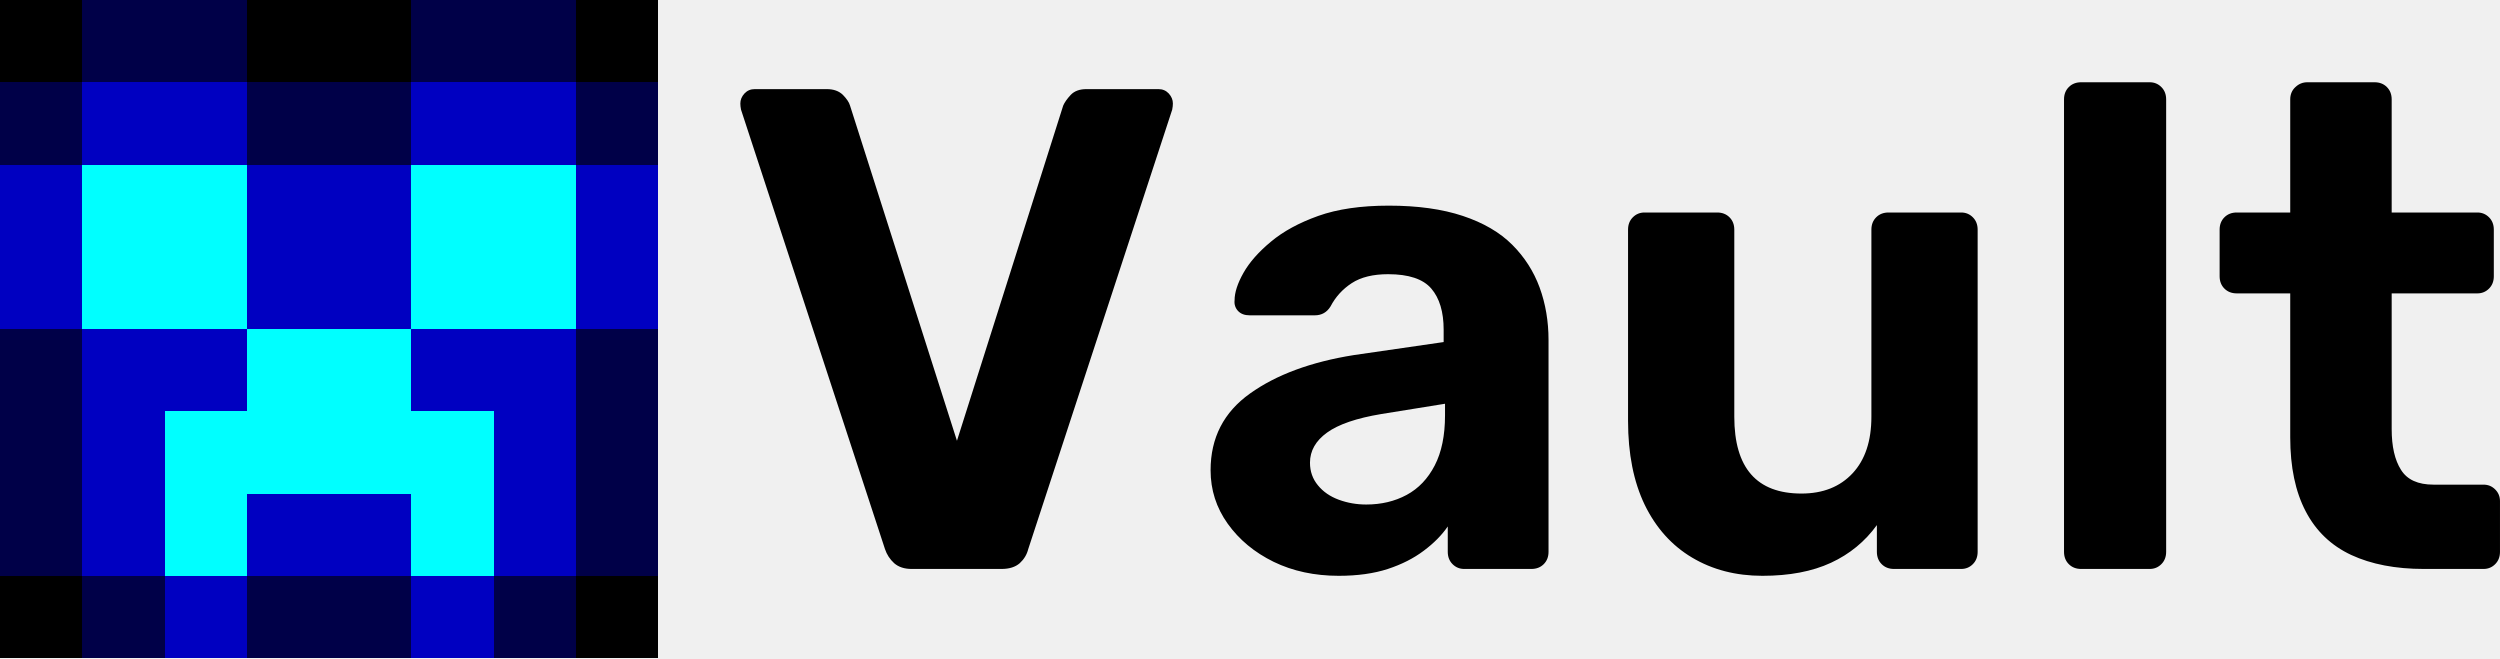
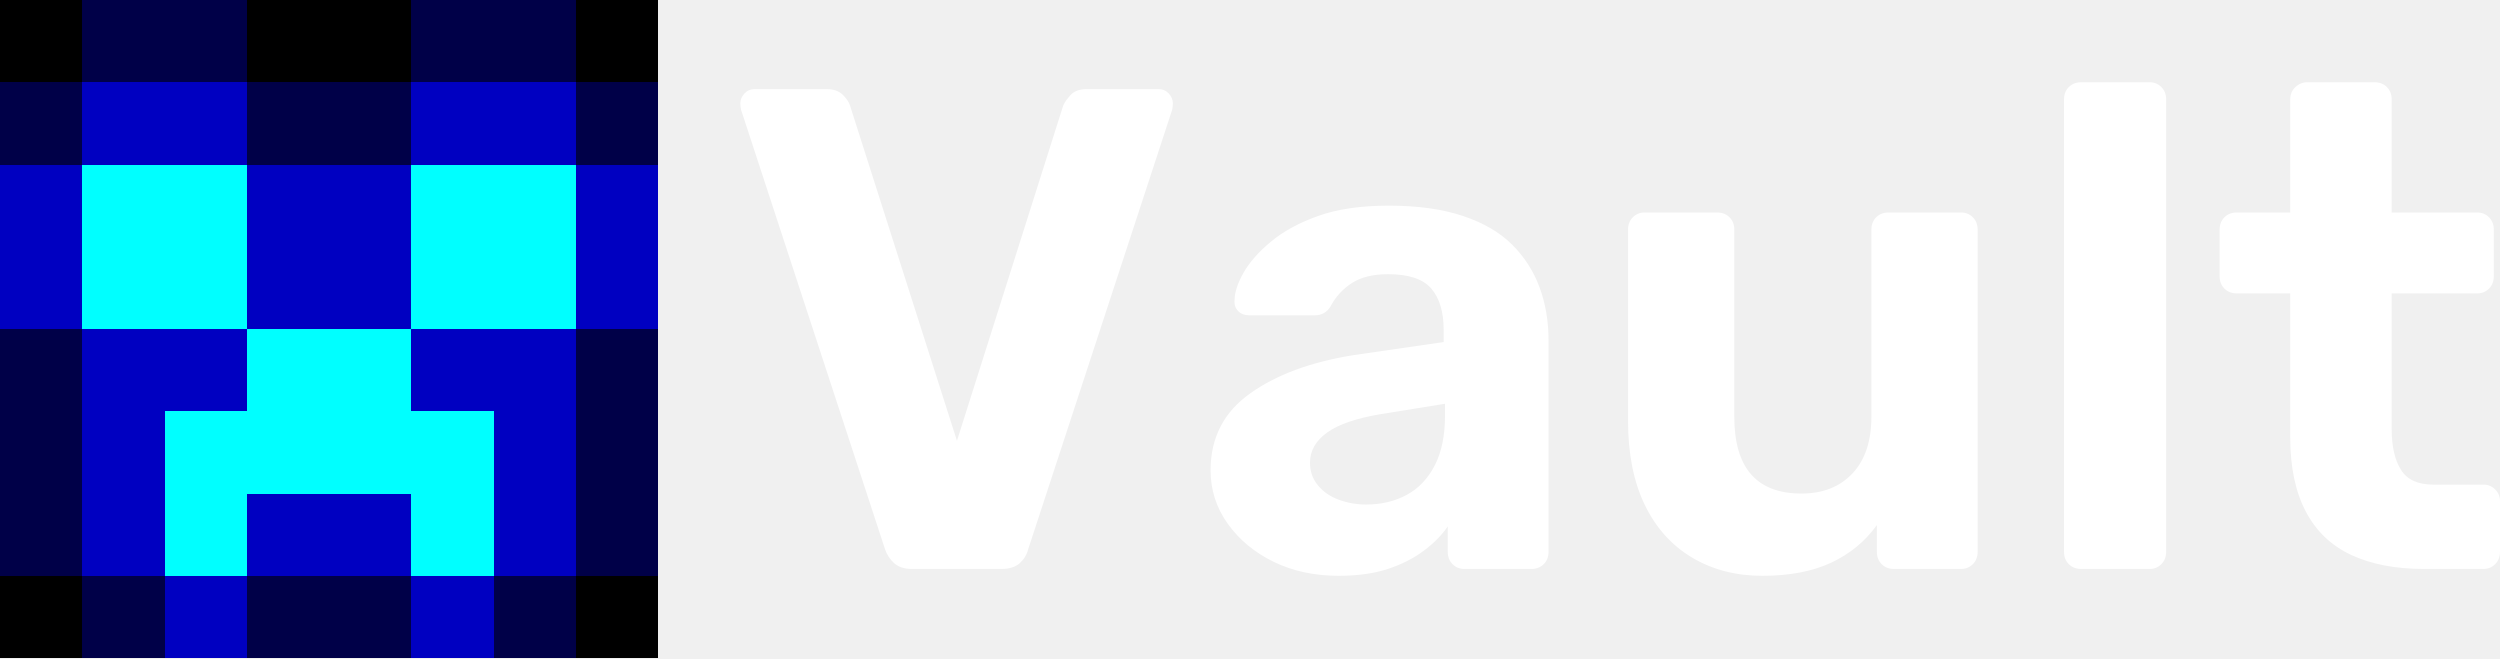
<svg xmlns="http://www.w3.org/2000/svg" viewBox="0 0 30.392 8">
  <path d="         M0 0 h1 v1 h-1         M3 0 h2 v1 h-2         M7 0 h1 v1 h-1         M0 7 h1 v1 h-1         M7 7 h1 v1 h-1     z" fill="rgb(0, 0, 0)" shape-rendering="crispEdges" />
  <path d="         M1 0 h2 v1 h-2         M5 0 h2 v1 h-2         M0 1 h1 v1 h-1         M3 1 h2 v1 h-2         M7 1 h1 v1 h-1         M0 4 h1 v3 h-1         M7 4 h1 v3 h-1         M1 7 h1 v1 h-1         M3 7 h2 v1 h-2         M6 7 h1 v1 h-1     z" fill="rgb(0, 0, 72)" shape-rendering="crispEdges" />
  <path d="         M1 1 h2 v1 h-2         M5 1 h2 v1 h-2         M0 2 h1 v2 h-1         M3 2 h2 v2 h-2         M7 2 h1 v2 h-1         M1 4 h2 v1 h-1 v2 h-1         M7 4 h-2 v1 h1 v2 h1         M3 6 h2 v1 h-2         M2 7 h1 v1 h-1         M5 7 h1 v1 h-1     z" fill="rgb(0, 0, 193)" shape-rendering="crispEdges" />
  <path d="         M1 2 h2 v2 h-2         M5 2 h2 v2 h-2         M3 4 h2 v2 h-2 M5 5 h1 v2 h-1 M2 5 h1 v2 h-1     z" fill="rgb(0, 255, 255)" shape-rendering="crispEdges" />
  <svg x="9" y="1" width="21.392" height="6" viewBox="0 11.25 128.35 36" data-asc="0.935">
    <defs />
-     <g>
+     <g fill="#ffffff">
      <g class="tw-fill-marketing-logo">
        <g class="tw-fill-marketing-logo" transform="translate(0, 0)">
          <path d="M12.50 46.75Q11.70 46.75 11.22 46.33Q10.75 45.90 10.55 45.30L0.05 13.25Q0 13 0 12.80Q0 12.40 0.30 12.07Q0.60 11.75 1.05 11.75L6.30 11.75Q7.05 11.75 7.48 12.17Q7.90 12.60 8 12.95L15.80 37.40L23.55 12.95Q23.70 12.60 24.10 12.17Q24.50 11.75 25.25 11.75L30.50 11.75Q30.95 11.75 31.25 12.07Q31.55 12.40 31.55 12.80Q31.55 13 31.50 13.25L21 45.30Q20.85 45.90 20.38 46.33Q19.90 46.75 19.05 46.75L12.50 46.75ZM43.65 47.25Q41 47.25 38.90 46.23Q36.80 45.20 35.55 43.45Q34.30 41.70 34.30 39.55Q34.30 36 37.18 33.95Q40.05 31.90 44.75 31.15L51.30 30.20L51.30 29.30Q51.30 27.35 50.40 26.30Q49.50 25.25 47.25 25.25Q45.60 25.25 44.60 25.90Q43.60 26.55 43.05 27.60Q42.65 28.25 41.90 28.25L37.15 28.25Q36.60 28.25 36.30 27.93Q36 27.60 36.05 27.15Q36.05 26.30 36.70 25.15Q37.35 24 38.70 22.88Q40.05 21.75 42.15 21Q44.25 20.25 47.30 20.25Q50.45 20.25 52.70 21Q54.95 21.75 56.30 23.10Q57.65 24.45 58.30 26.22Q58.95 28 58.95 30.05L58.95 45.50Q58.95 46.05 58.60 46.40Q58.25 46.75 57.70 46.75L52.80 46.75Q52.30 46.75 51.95 46.40Q51.60 46.05 51.60 45.50L51.60 43.65Q50.95 44.60 49.85 45.42Q48.75 46.25 47.23 46.75Q45.70 47.25 43.65 47.25M45.65 42.05Q47.30 42.05 48.60 41.35Q49.90 40.65 50.65 39.20Q51.40 37.75 51.40 35.55L51.40 34.70L46.75 35.45Q44.05 35.90 42.80 36.80Q41.55 37.70 41.55 39Q41.55 39.95 42.13 40.65Q42.70 41.35 43.65 41.70Q44.60 42.05 45.65 42.05ZM74.55 47.25Q71.65 47.25 69.42 45.92Q67.20 44.60 65.97 42.08Q64.75 39.55 64.75 35.95L64.75 22Q64.75 21.45 65.10 21.10Q65.45 20.75 65.95 20.75L71.25 20.75Q71.80 20.75 72.15 21.10Q72.50 21.45 72.50 22L72.50 35.65Q72.50 41.25 77.40 41.25Q79.75 41.25 81.13 39.77Q82.50 38.30 82.50 35.65L82.50 22Q82.50 21.45 82.85 21.10Q83.20 20.75 83.75 20.75L89.05 20.75Q89.55 20.75 89.90 21.10Q90.25 21.45 90.25 22L90.25 45.50Q90.25 46.05 89.90 46.40Q89.55 46.75 89.05 46.75L84.15 46.75Q83.60 46.75 83.25 46.40Q82.90 46.05 82.90 45.50L82.90 43.55Q81.60 45.35 79.55 46.30Q77.50 47.25 74.55 47.25ZM97.80 46.75Q97.25 46.75 96.90 46.40Q96.55 46.05 96.55 45.50L96.55 12.50Q96.55 11.95 96.90 11.60Q97.25 11.25 97.80 11.25L102.80 11.25Q103.30 11.25 103.65 11.60Q104 11.95 104 12.50L104 45.50Q104 46.05 103.65 46.40Q103.30 46.75 102.80 46.75L97.80 46.75ZM122.80 46.75Q119.70 46.75 117.50 45.73Q115.30 44.70 114.18 42.55Q113.05 40.40 113.05 37.15L113.05 26.65L109.15 26.65Q108.60 26.65 108.25 26.30Q107.90 25.95 107.90 25.40L107.90 22Q107.90 21.45 108.25 21.10Q108.60 20.75 109.15 20.75L113.05 20.75L113.05 12.50Q113.05 11.95 113.43 11.60Q113.80 11.25 114.30 11.25L119.20 11.25Q119.75 11.25 120.10 11.60Q120.45 11.95 120.45 12.50L120.45 20.75L126.70 20.75Q127.20 20.75 127.55 21.10Q127.90 21.45 127.90 22L127.90 25.40Q127.90 25.95 127.55 26.30Q127.20 26.65 126.70 26.65L120.45 26.65L120.45 36.55Q120.45 38.45 121.13 39.52Q121.80 40.60 123.50 40.60L127.15 40.60Q127.65 40.60 128 40.95Q128.35 41.30 128.35 41.80L128.35 45.50Q128.35 46.05 128 46.40Q127.65 46.75 127.15 46.75L122.80 46.75Z" />
        </g>
      </g>
    </g>
  </svg>
</svg>
